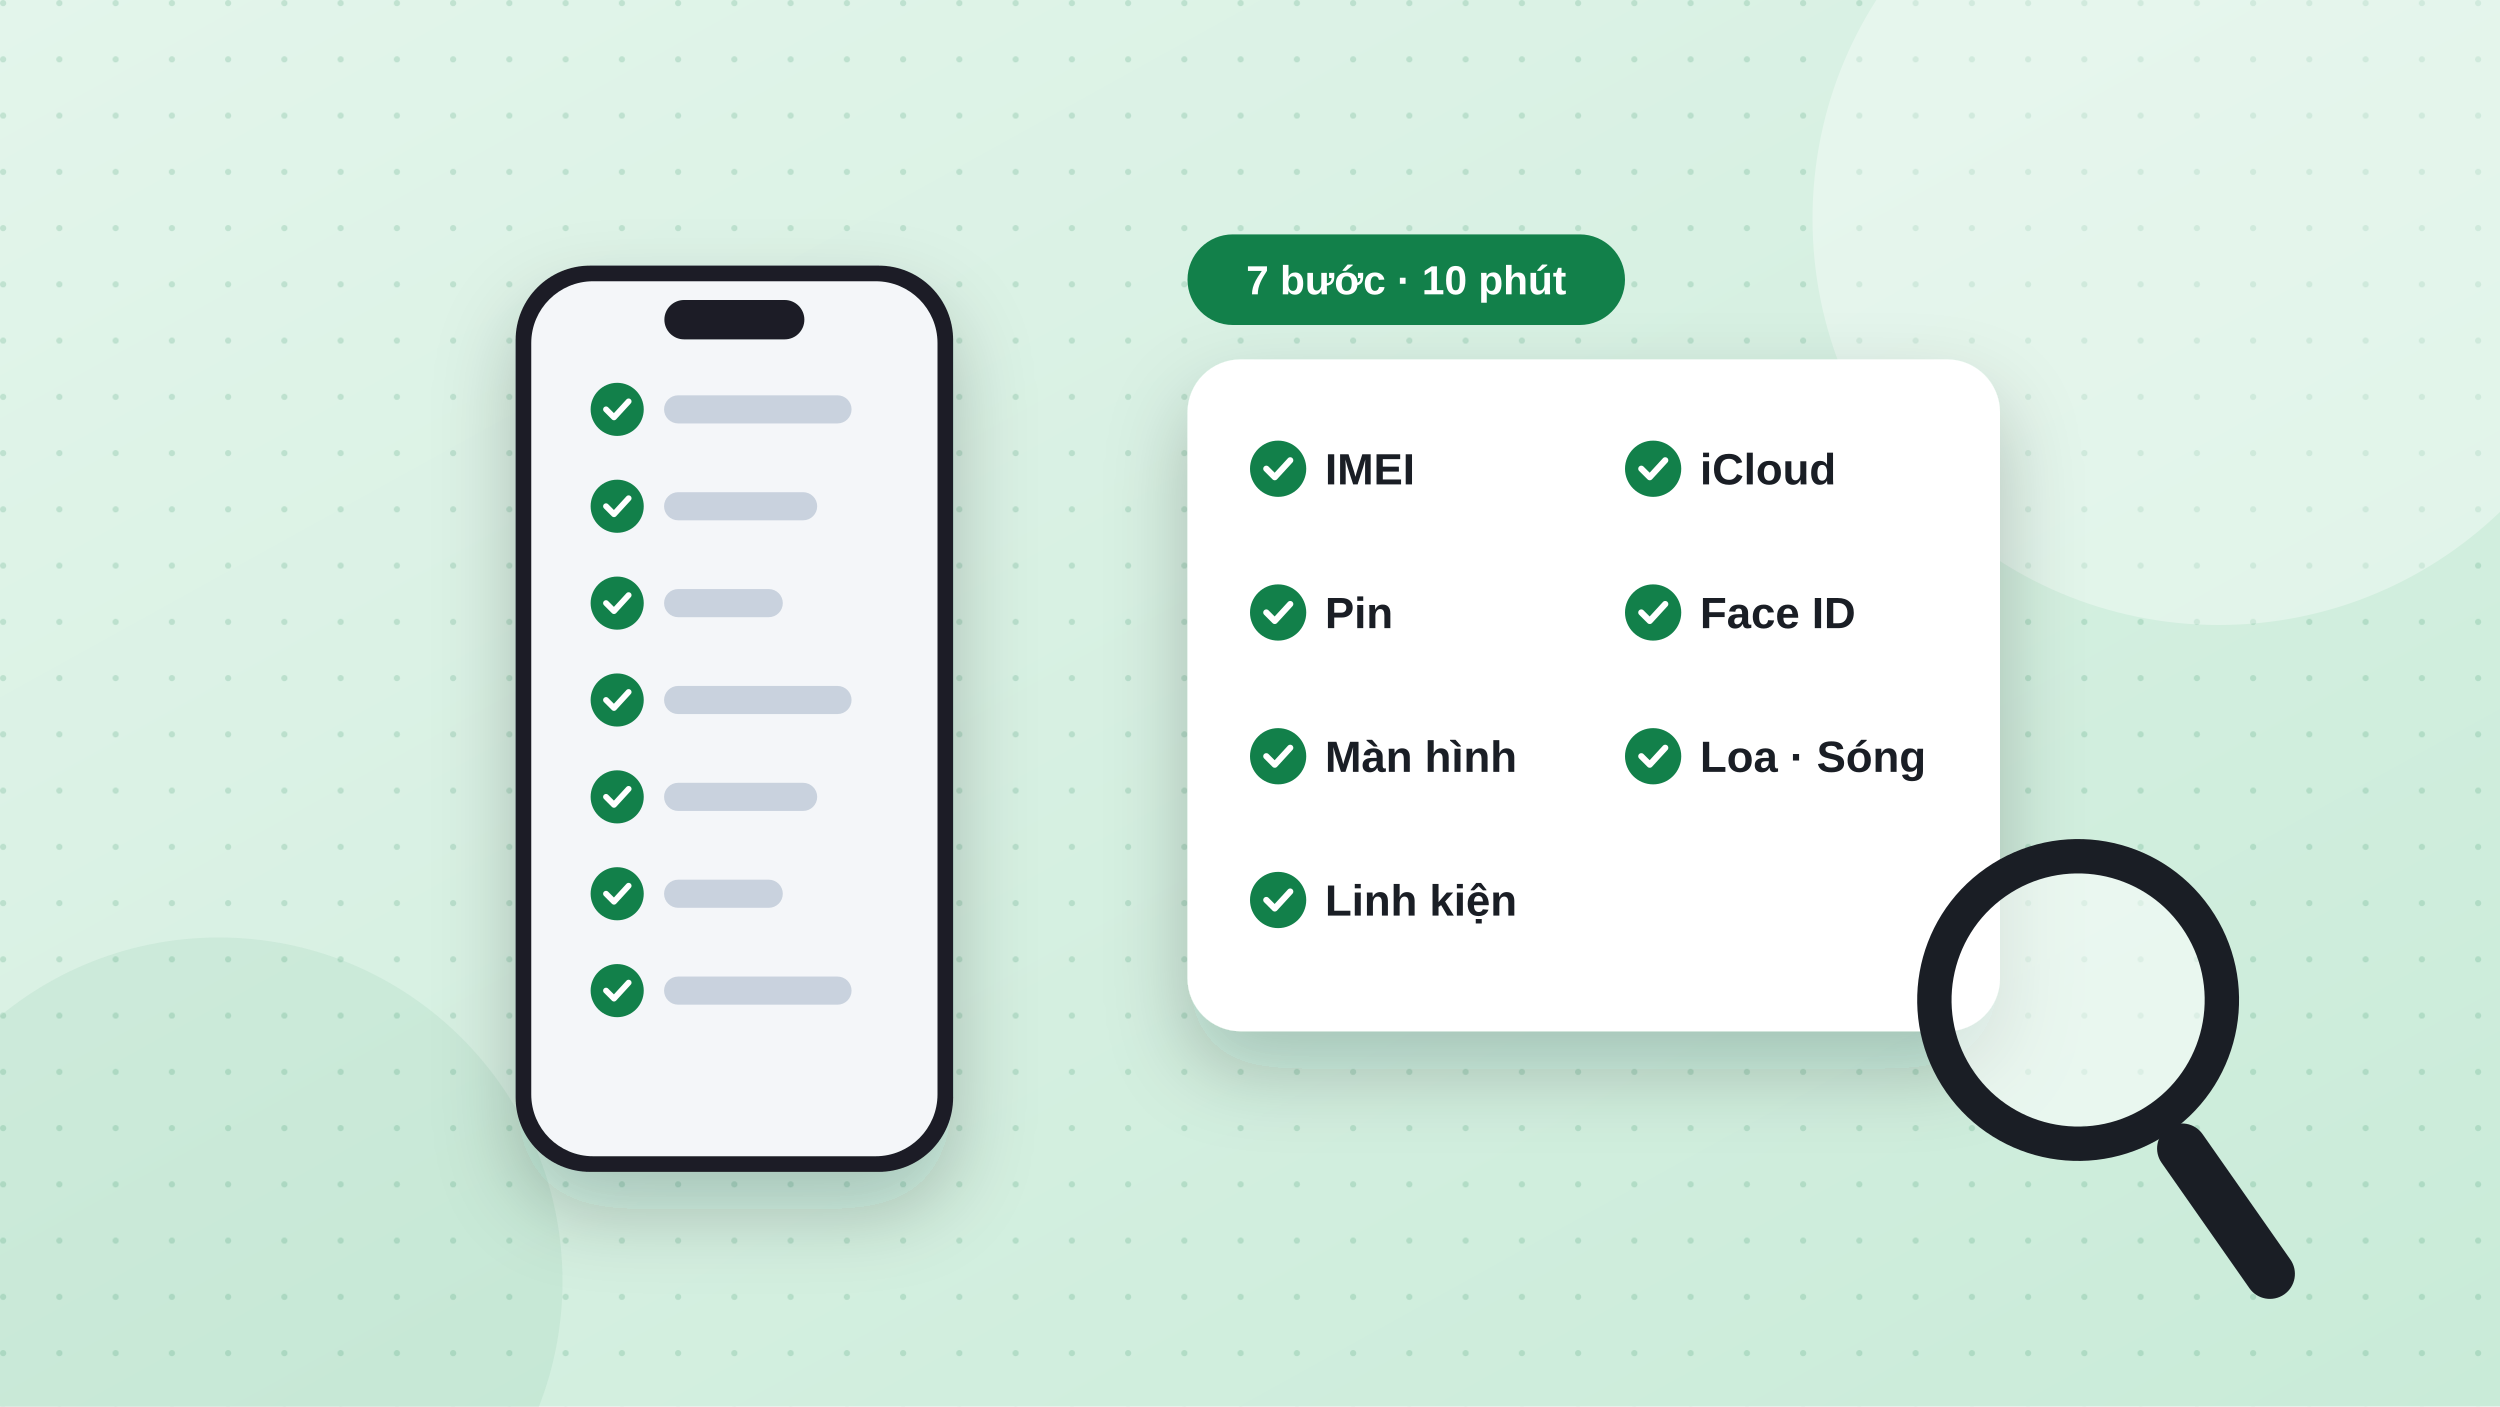
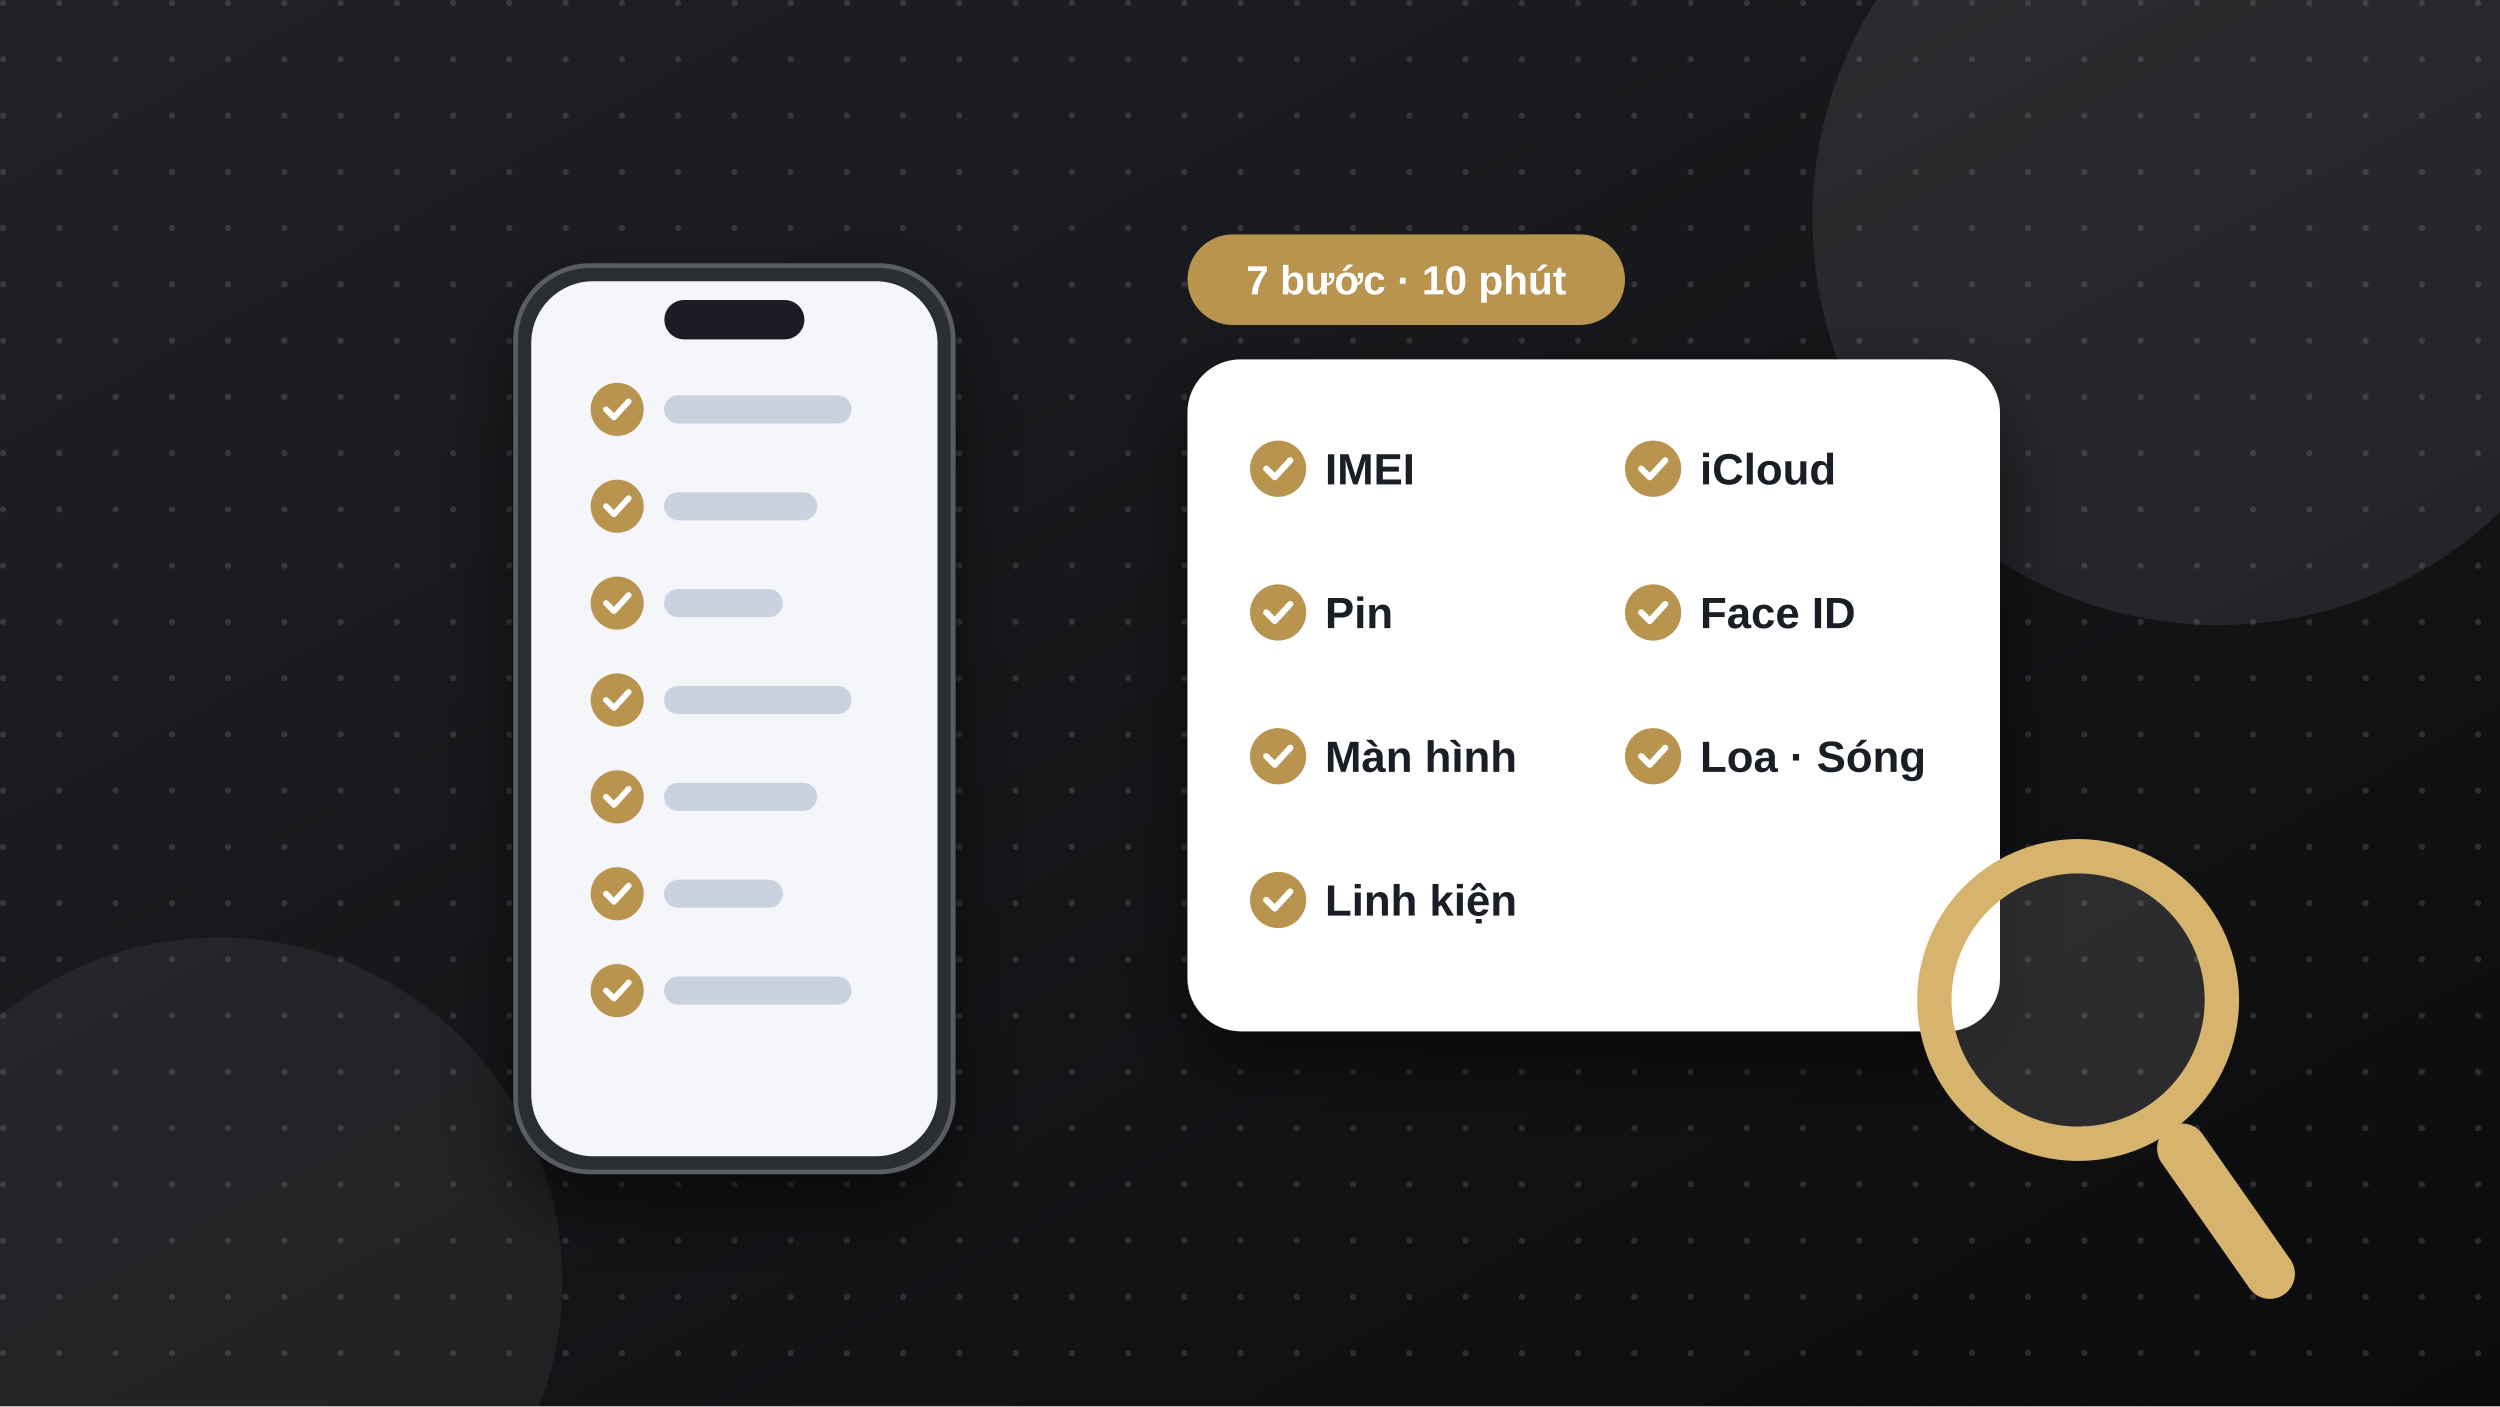
<svg xmlns="http://www.w3.org/2000/svg" viewBox="0 0 1600 900" width="1600" height="900">
  <defs>
    <linearGradient id="bg2" x1="0" y1="0" x2="1" y2="1">
-       <stop offset="0" stop-color="#E3F5EB" />
-       <stop offset="1" stop-color="#C9EBD8" />
+       <stop offset="0" stop-color="#202125" />
+       <stop offset="1" stop-color="#0B0B0D" />
    </linearGradient>
    <linearGradient id="sh2" x1="0" y1="0" x2="1" y2="1">
      <stop offset="0" stop-color="#fff" stop-opacity=".45" />
      <stop offset=".5" stop-color="#fff" stop-opacity="0" />
      <stop offset="1" stop-color="#000" stop-opacity=".12" />
    </linearGradient>
    <filter id="ds2" x="-30%" y="-30%" width="160%" height="160%">
-       <feDropShadow dx="0" dy="24" stdDeviation="26" flood-color="#1A1E25" flood-opacity=".22" />
+       <feDropShadow dx="0" dy="24" stdDeviation="26" flood-color="#000" flood-opacity=".55" />
    </filter>
    <pattern id="dots2" width="36" height="36" patternUnits="userSpaceOnUse">
-       <circle cx="2" cy="2" r="2" fill="#12804A" opacity=".16" />
+       <circle cx="2" cy="2" r="2" fill="#C9CCD3" opacity=".16" />
    </pattern>
  </defs>
  <rect width="1600" height="900" fill="url(#bg2)" />
  <rect width="1600" height="900" fill="url(#dots2)" />
-   <circle cx="1420" cy="140" r="260" fill="#fff" opacity=".35" />
-   <circle cx="140" cy="820" r="220" fill="#12804A" opacity=".07" />
+   <circle cx="1420" cy="140" r="260" fill="#C9CCD3" opacity=".10" />
+   <circle cx="140" cy="820" r="220" fill="#C9CCD3" opacity=".07" />
  <g transform="rotate(0 470.0 460.0)" filter="url(#ds2)">
-     <rect x="330" y="170" width="280" height="580" rx="47.6" fill="#1A1E25" />
+     <rect x="330" y="170" width="280" height="580" rx="47.6" fill="#2C2D33" stroke="#5A5C64" stroke-width="3" />
    <rect x="340" y="180" width="260" height="560" rx="39.6" fill="#F4F6F9" />
    <rect x="425.2" y="192" width="89.6" height="25.2" rx="12.6" fill="#1A1E25" />
  </g>
-   <circle cx="395" cy="262" r="17" fill="#12804A" />
+   <circle cx="395" cy="262" r="17" fill="#B8944F" />
  <path d="M387.86 262 l5.1 5.1 l9.35 -10.2" fill="none" stroke="#fff" stroke-width="3.74" stroke-linecap="round" stroke-linejoin="round" />
  <rect x="425" y="253" width="120" height="18" rx="9" fill="#C9D2DE" />
-   <circle cx="395" cy="324" r="17" fill="#12804A" />
+   <circle cx="395" cy="324" r="17" fill="#B8944F" />
  <path d="M387.86 324 l5.1 5.1 l9.35 -10.2" fill="none" stroke="#fff" stroke-width="3.74" stroke-linecap="round" stroke-linejoin="round" />
  <rect x="425" y="315" width="98" height="18" rx="9" fill="#C9D2DE" />
-   <circle cx="395" cy="386" r="17" fill="#12804A" />
+   <circle cx="395" cy="386" r="17" fill="#B8944F" />
  <path d="M387.86 386 l5.1 5.1 l9.35 -10.2" fill="none" stroke="#fff" stroke-width="3.74" stroke-linecap="round" stroke-linejoin="round" />
  <rect x="425" y="377" width="76" height="18" rx="9" fill="#C9D2DE" />
-   <circle cx="395" cy="448" r="17" fill="#12804A" />
+   <circle cx="395" cy="448" r="17" fill="#B8944F" />
  <path d="M387.86 448 l5.1 5.1 l9.35 -10.2" fill="none" stroke="#fff" stroke-width="3.74" stroke-linecap="round" stroke-linejoin="round" />
  <rect x="425" y="439" width="120" height="18" rx="9" fill="#C9D2DE" />
-   <circle cx="395" cy="510" r="17" fill="#12804A" />
+   <circle cx="395" cy="510" r="17" fill="#B8944F" />
  <path d="M387.86 510 l5.1 5.1 l9.35 -10.2" fill="none" stroke="#fff" stroke-width="3.74" stroke-linecap="round" stroke-linejoin="round" />
  <rect x="425" y="501" width="98" height="18" rx="9" fill="#C9D2DE" />
-   <circle cx="395" cy="572" r="17" fill="#12804A" />
+   <circle cx="395" cy="572" r="17" fill="#B8944F" />
  <path d="M387.86 572 l5.1 5.1 l9.35 -10.2" fill="none" stroke="#fff" stroke-width="3.74" stroke-linecap="round" stroke-linejoin="round" />
  <rect x="425" y="563" width="76" height="18" rx="9" fill="#C9D2DE" />
-   <circle cx="395" cy="634" r="17" fill="#12804A" />
+   <circle cx="395" cy="634" r="17" fill="#B8944F" />
  <path d="M387.86 634 l5.1 5.1 l9.35 -10.2" fill="none" stroke="#fff" stroke-width="3.74" stroke-linecap="round" stroke-linejoin="round" />
  <rect x="425" y="625" width="120" height="18" rx="9" fill="#C9D2DE" />
  <g filter="url(#ds2)">
    <rect x="760" y="230" width="520" height="430" rx="34" fill="#fff" />
  </g>
-   <circle cx="818" cy="300" r="18" fill="#12804A" />
+   <circle cx="818" cy="300" r="18" fill="#B8944F" />
  <path d="M810.44 300 l5.4 5.4 l9.9 -10.8" fill="none" stroke="#fff" stroke-width="3.96" stroke-linecap="round" stroke-linejoin="round" />
  <text x="848" y="310" font-family="Lexend, 'Be Vietnam Pro', Arial, sans-serif" font-size="28" font-weight="600" fill="#1A1E25" text-anchor="start" opacity="1">IMEI</text>
-   <circle cx="1058" cy="300" r="18" fill="#12804A" />
+   <circle cx="1058" cy="300" r="18" fill="#B8944F" />
  <path d="M1050.44 300 l5.4 5.4 l9.9 -10.8" fill="none" stroke="#fff" stroke-width="3.96" stroke-linecap="round" stroke-linejoin="round" />
  <text x="1088" y="310" font-family="Lexend, 'Be Vietnam Pro', Arial, sans-serif" font-size="28" font-weight="600" fill="#1A1E25" text-anchor="start" opacity="1">iCloud</text>
-   <circle cx="818" cy="392" r="18" fill="#12804A" />
+   <circle cx="818" cy="392" r="18" fill="#B8944F" />
  <path d="M810.44 392 l5.4 5.4 l9.9 -10.8" fill="none" stroke="#fff" stroke-width="3.96" stroke-linecap="round" stroke-linejoin="round" />
  <text x="848" y="402" font-family="Lexend, 'Be Vietnam Pro', Arial, sans-serif" font-size="28" font-weight="600" fill="#1A1E25" text-anchor="start" opacity="1">Pin</text>
-   <circle cx="1058" cy="392" r="18" fill="#12804A" />
+   <circle cx="1058" cy="392" r="18" fill="#B8944F" />
  <path d="M1050.44 392 l5.4 5.4 l9.9 -10.8" fill="none" stroke="#fff" stroke-width="3.96" stroke-linecap="round" stroke-linejoin="round" />
  <text x="1088" y="402" font-family="Lexend, 'Be Vietnam Pro', Arial, sans-serif" font-size="28" font-weight="600" fill="#1A1E25" text-anchor="start" opacity="1">Face ID</text>
-   <circle cx="818" cy="484" r="18" fill="#12804A" />
+   <circle cx="818" cy="484" r="18" fill="#B8944F" />
  <path d="M810.44 484 l5.4 5.4 l9.9 -10.8" fill="none" stroke="#fff" stroke-width="3.96" stroke-linecap="round" stroke-linejoin="round" />
  <text x="848" y="494" font-family="Lexend, 'Be Vietnam Pro', Arial, sans-serif" font-size="28" font-weight="600" fill="#1A1E25" text-anchor="start" opacity="1">Màn hình</text>
-   <circle cx="1058" cy="484" r="18" fill="#12804A" />
+   <circle cx="1058" cy="484" r="18" fill="#B8944F" />
  <path d="M1050.44 484 l5.4 5.4 l9.9 -10.8" fill="none" stroke="#fff" stroke-width="3.96" stroke-linecap="round" stroke-linejoin="round" />
  <text x="1088" y="494" font-family="Lexend, 'Be Vietnam Pro', Arial, sans-serif" font-size="28" font-weight="600" fill="#1A1E25" text-anchor="start" opacity="1">Loa · Sóng</text>
-   <circle cx="818" cy="576" r="18" fill="#12804A" />
+   <circle cx="818" cy="576" r="18" fill="#B8944F" />
  <path d="M810.44 576 l5.4 5.4 l9.9 -10.8" fill="none" stroke="#fff" stroke-width="3.96" stroke-linecap="round" stroke-linejoin="round" />
  <text x="848" y="586" font-family="Lexend, 'Be Vietnam Pro', Arial, sans-serif" font-size="28" font-weight="600" fill="#1A1E25" text-anchor="start" opacity="1">Linh kiện</text>
  <g transform="translate(1330 640) rotate(-35)">
-     <circle r="92" fill="#fff" fill-opacity=".55" stroke="#1A1E25" stroke-width="22" />
-     <rect x="-16" y="100" width="32" height="130" rx="16" fill="#1A1E25" />
+     <circle r="92" fill="#fff" fill-opacity=".12" stroke="#D6B46E" stroke-width="22" />
+     <rect x="-16" y="100" width="32" height="130" rx="16" fill="#D6B46E" />
  </g>
-   <rect x="760" y="150" width="280" height="58" rx="29.0" fill="#12804A" />
+   <rect x="760" y="150" width="280" height="58" rx="29.0" fill="#B8944F" />
  <text x="900.0" y="188.36" font-family="Lexend, 'Be Vietnam Pro', Arial, sans-serif" font-size="26" font-weight="700" fill="#FFFFFF" text-anchor="middle" opacity="1">7 bước · 10 phút</text>
</svg>
